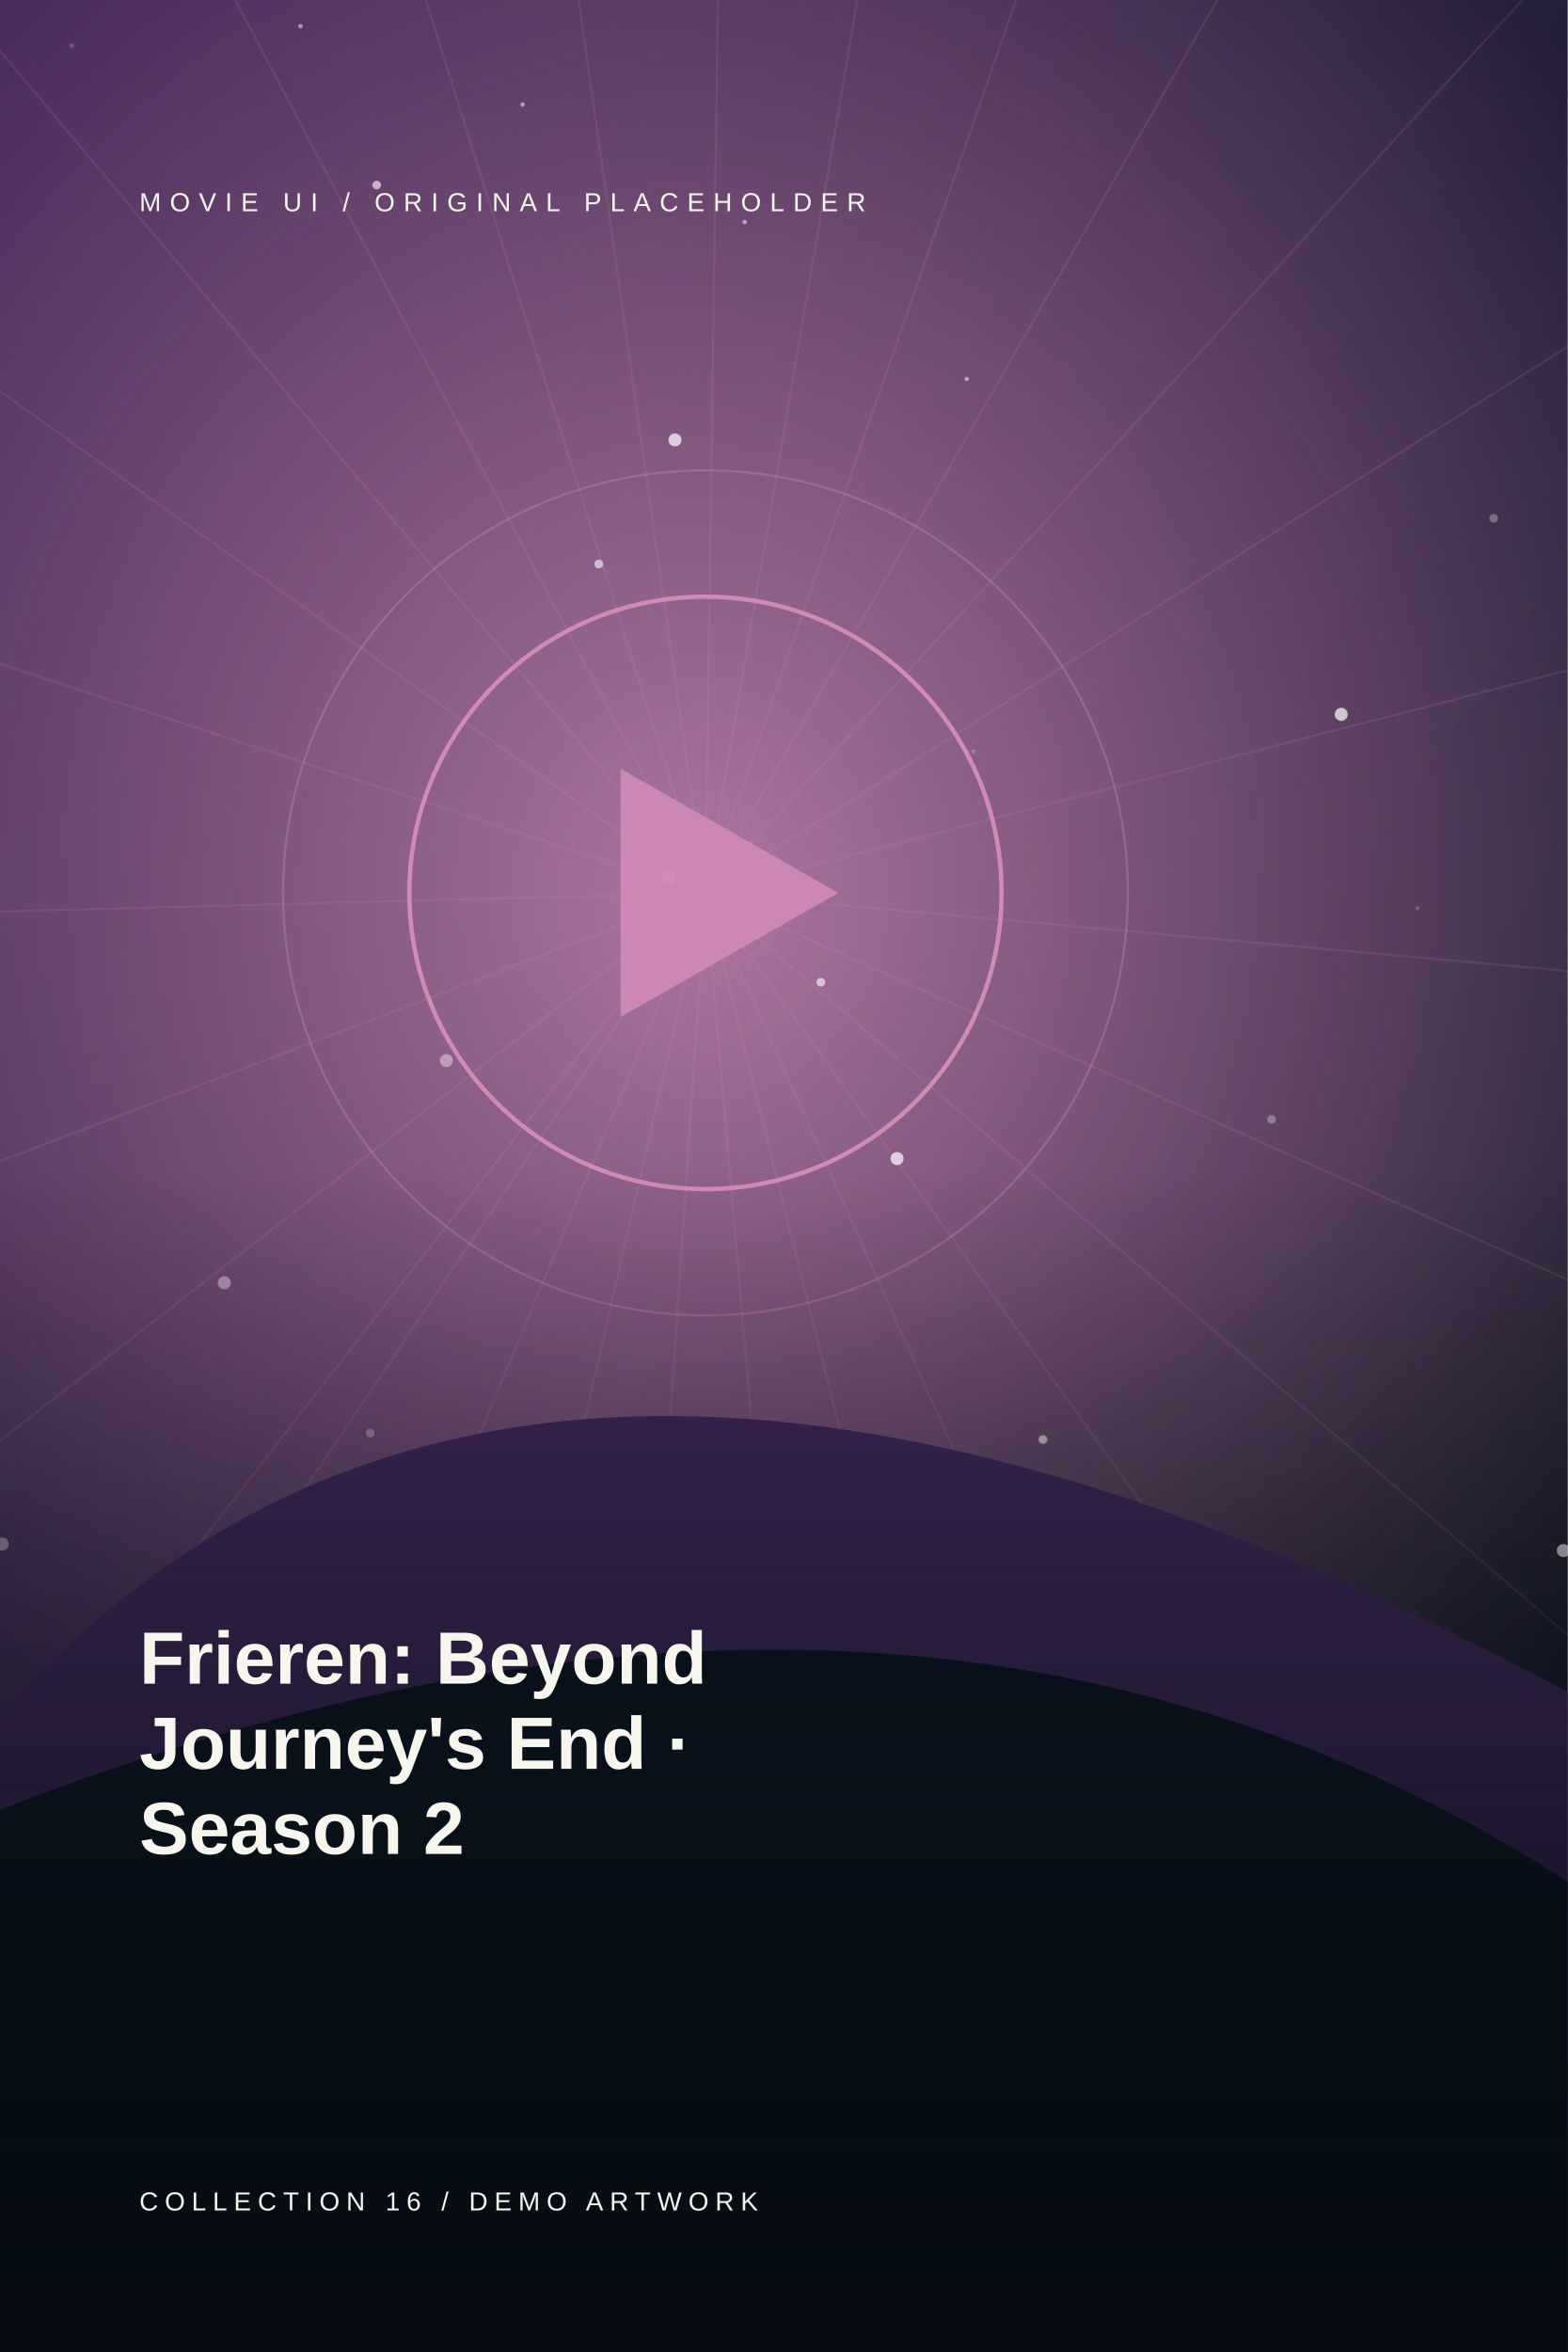
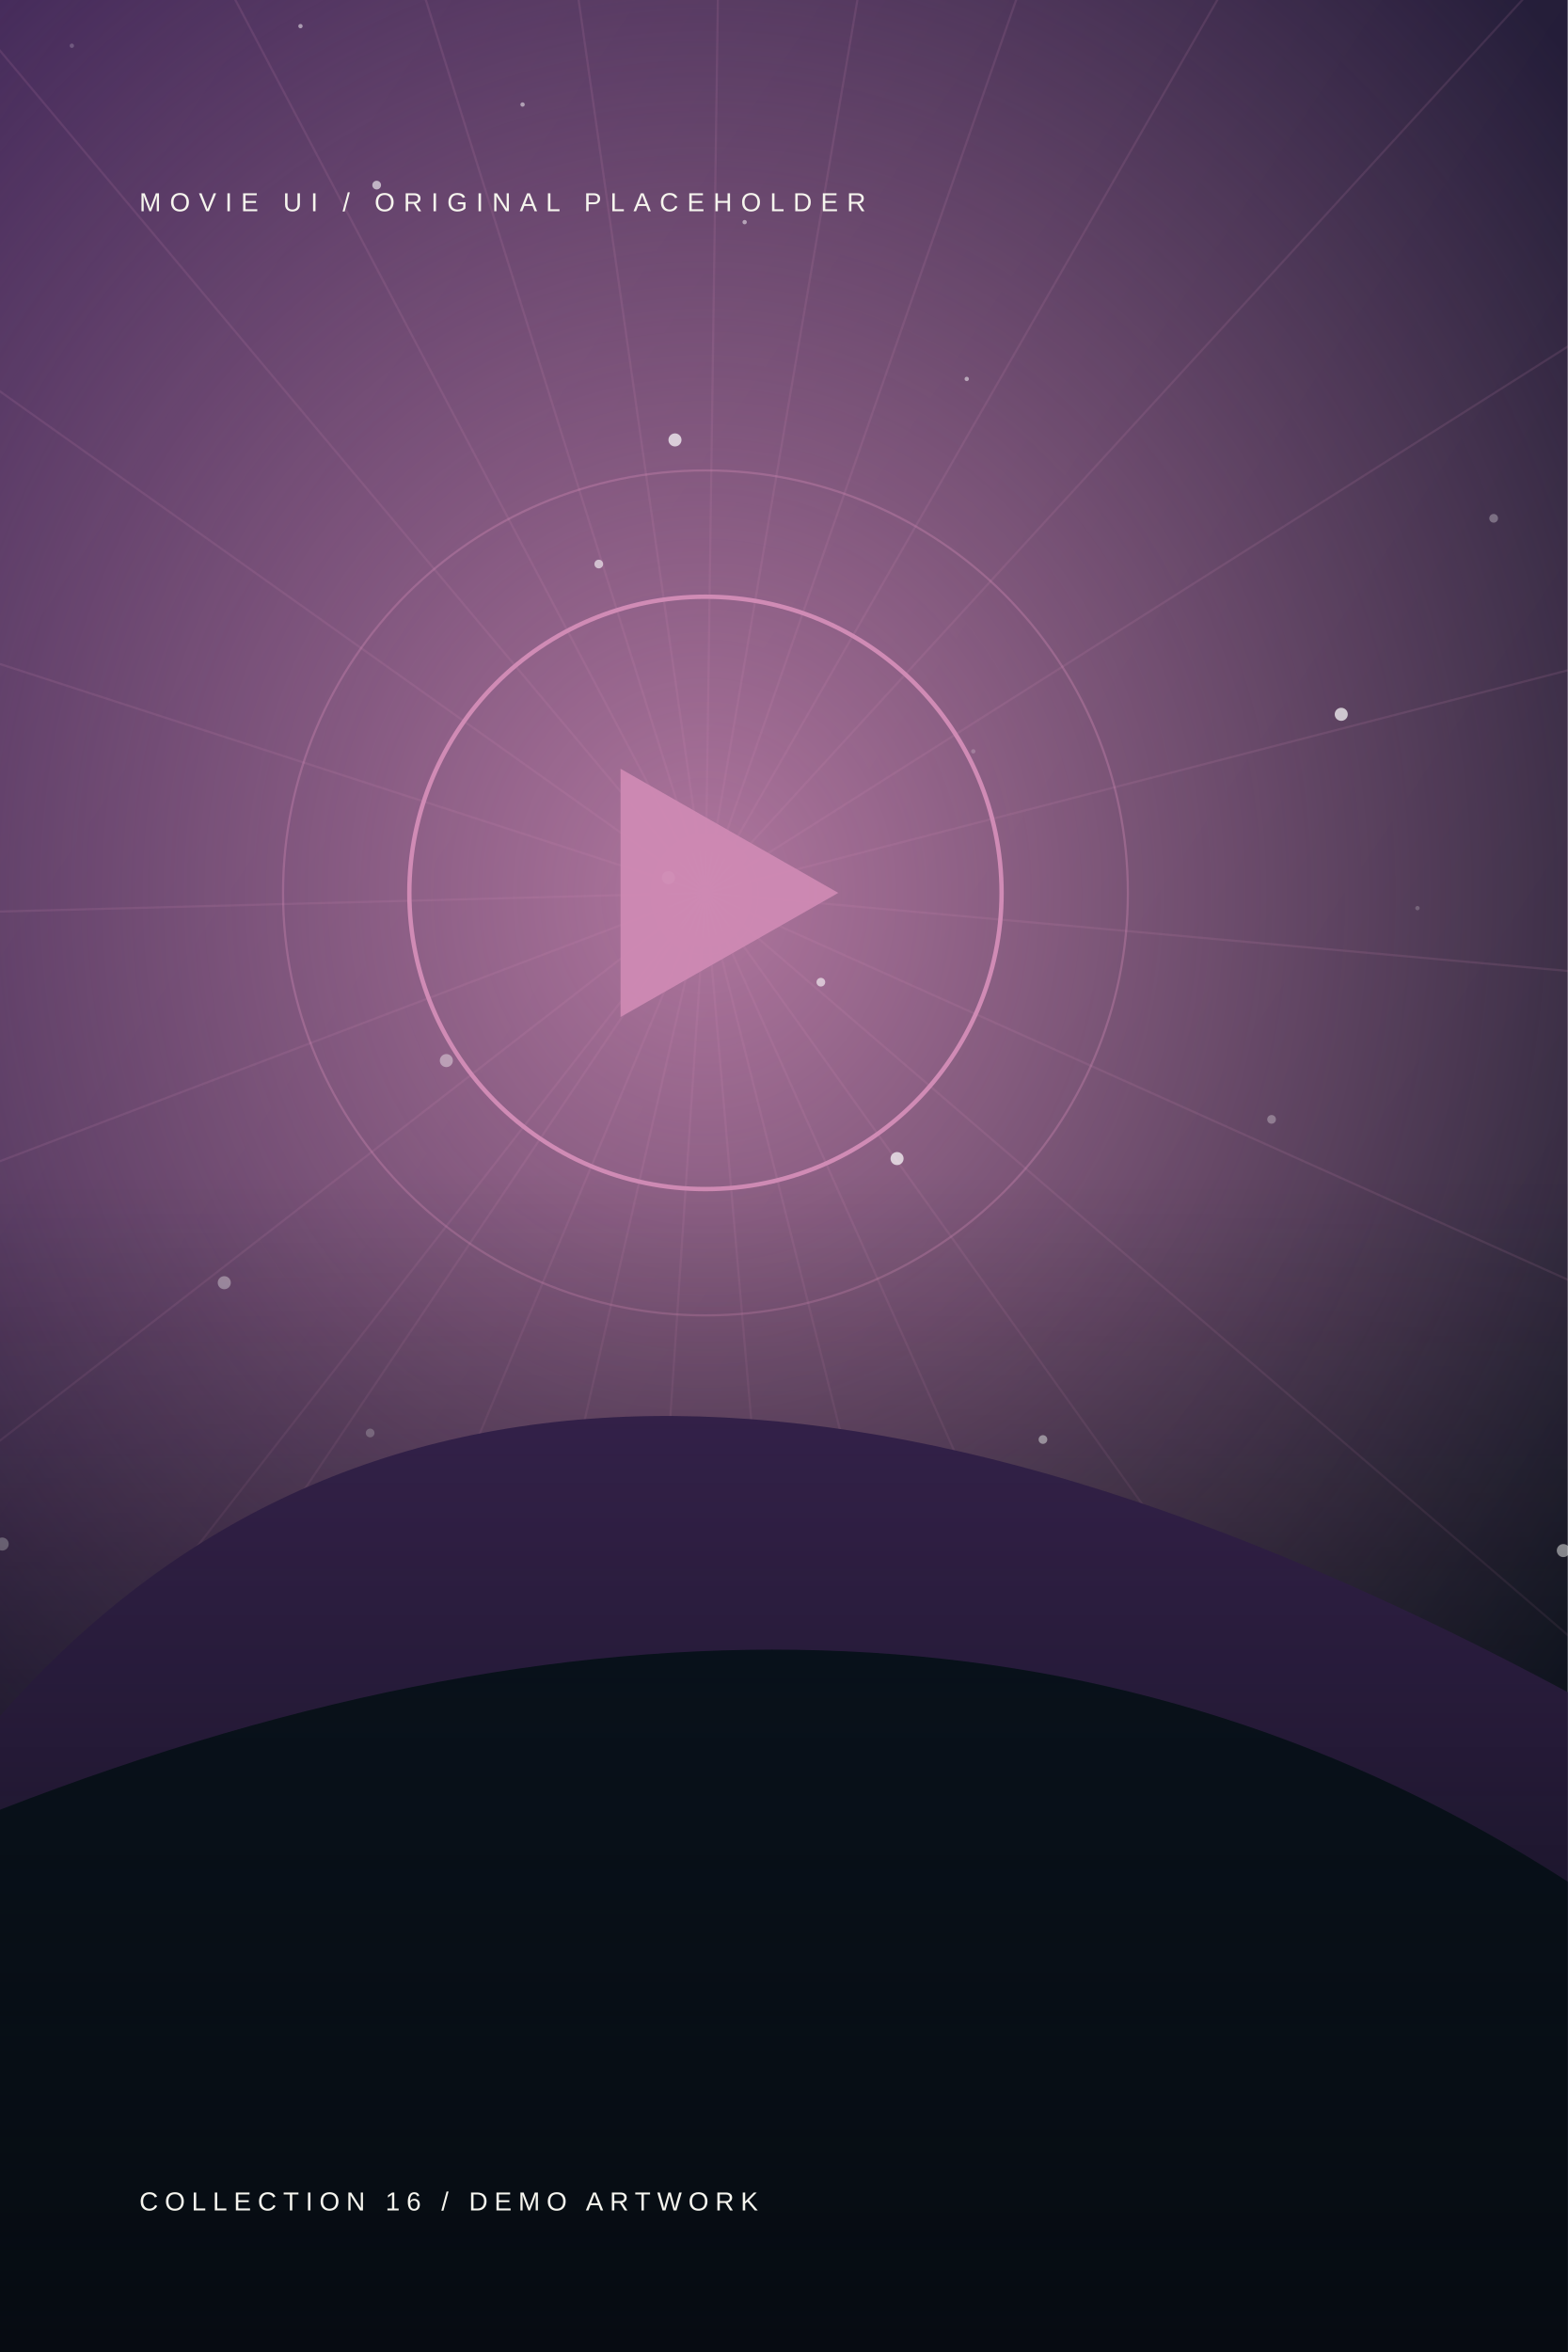
<svg xmlns="http://www.w3.org/2000/svg" width="720" height="1080" viewBox="0 0 720 1080" role="img" aria-label="Original abstract placeholder for Frieren: Beyond Journey's End · Season 2">
  <defs>
    <linearGradient id="bg" x2="1" y2="1">
      <stop stop-color="#3e2656" />
      <stop offset="1" stop-color="#0b151c" />
    </linearGradient>
    <radialGradient id="glow">
      <stop stop-color="#d08bb5" stop-opacity=".8" />
      <stop offset="1" stop-color="#d08bb5" stop-opacity="0" />
    </radialGradient>
    <linearGradient id="shade" x2="0" y2="1">
      <stop stop-color="#060b11" stop-opacity="0" />
      <stop offset="1" stop-color="#060b11" stop-opacity=".95" />
    </linearGradient>
  </defs>
  <path fill="url(#bg)" d="M0 0h720v1080H0z" />
  <ellipse cx="324" cy="410" rx="518" ry="594" fill="url(#glow)" />
  <g stroke="#d08bb5" stroke-width="1" opacity=".14">
    <path d="M324 410 L-222 1112" />
    <path d="M324 410 L-315 906" />
    <path d="M324 410 L-373 675" />
    <path d="M324 410 L-395 429" />
    <path d="M324 410 L-379 182" />
    <path d="M324 410 L-326 -52" />
    <path d="M324 410 L-239 -262" />
    <path d="M324 410 L-122 -437" />
    <path d="M324 410 L18 -567" />
    <path d="M324 410 L174 -646" />
    <path d="M324 410 L339 -669" />
    <path d="M324 410 L502 -636" />
    <path d="M324 410 L657 -547" />
    <path d="M324 410 L793 -408" />
    <path d="M324 410 L905 -225" />
    <path d="M324 410 L987 -10" />
    <path d="M324 410 L1033 227" />
    <path d="M324 410 L1042 475" />
    <path d="M324 410 L1013 719" />
    <path d="M324 410 L948 947" />
    <path d="M324 410 L850 1146" />
    <path d="M324 410 L724 1307" />
    <path d="M324 410 L577 1420" />
    <path d="M324 410 L417 1480" />
    <path d="M324 410 L252 1484" />
    <path d="M324 410 L90 1431" />
    <path d="M324 410 L-58 1325" />
    <path d="M324 410 L-187 1170" />
  </g>
  <g fill="#fff">
    <circle cx="345" cy="795" r="1" opacity=".2" />
    <circle cx="482" cy="808" r="2" opacity=".3" />
    <circle cx="619" cy="847" r="3" opacity=".4" />
    <circle cx="36" cy="912" r="1" opacity=".5" />
    <circle cx="173" cy="85" r="2" opacity=".6" />
    <circle cx="310" cy="202" r="3" opacity=".7" />
    <circle cx="447" cy="345" r="1" opacity=".2" />
    <circle cx="584" cy="514" r="2" opacity=".3" />
    <circle cx="1" cy="709" r="3" opacity=".4" />
    <circle cx="138" cy="12" r="1" opacity=".5" />
    <circle cx="275" cy="259" r="2" opacity=".6" />
    <circle cx="412" cy="532" r="3" opacity=".7" />
    <circle cx="549" cy="831" r="1" opacity=".2" />
    <circle cx="686" cy="238" r="2" opacity=".3" />
    <circle cx="103" cy="589" r="3" opacity=".4" />
    <circle cx="240" cy="48" r="1" opacity=".5" />
    <circle cx="377" cy="451" r="2" opacity=".6" />
    <circle cx="514" cy="880" r="3" opacity=".7" />
    <circle cx="651" cy="417" r="1" opacity=".2" />
    <circle cx="68" cy="898" r="2" opacity=".3" />
    <circle cx="205" cy="487" r="3" opacity=".4" />
    <circle cx="342" cy="102" r="1" opacity=".5" />
    <circle cx="479" cy="661" r="2" opacity=".6" />
    <circle cx="616" cy="328" r="3" opacity=".7" />
    <circle cx="33" cy="21" r="1" opacity=".2" />
    <circle cx="170" cy="658" r="2" opacity=".3" />
    <circle cx="307" cy="403" r="3" opacity=".4" />
    <circle cx="444" cy="174" r="1" opacity=".5" />
    <circle cx="581" cy="889" r="2" opacity=".6" />
    <circle cx="718" cy="712" r="3" opacity=".7" />
  </g>
  <circle cx="324" cy="410" r="136" fill="none" stroke="#d08bb5" stroke-width="2" />
  <circle cx="324" cy="410" r="194" fill="none" stroke="#d08bb5" stroke-opacity=".35" />
  <path d="M285 353l100 57-100 57z" fill="#d08bb5" opacity=".9" />
  <path d="M0 788Q237 518 720 777V1080H0z" fill="#3e2656" />
  <path d="M0 831Q417 669 720 864V1080H0z" fill="#0a1520" />
  <path fill="url(#shade)" d="M0 540h720v541H0z" />
  <g fill="#f6f5ee" font-family="Arial,sans-serif">
    <text x="64" y="97" font-size="12" letter-spacing="4">MOVIE UI / ORIGINAL PLACEHOLDER</text>
-     <text x="64" y="734" font-size="34" font-weight="700">
-       <tspan x="64" dy="1.15em">Frieren: Beyond</tspan>
-       <tspan x="64" dy="1.15em">Journey's End ·</tspan>
-       <tspan x="64" dy="1.15em">Season 2</tspan>
-     </text>
    <text x="64" y="1015" font-size="12" letter-spacing="3">COLLECTION 16 / DEMO ARTWORK</text>
  </g>
</svg>
